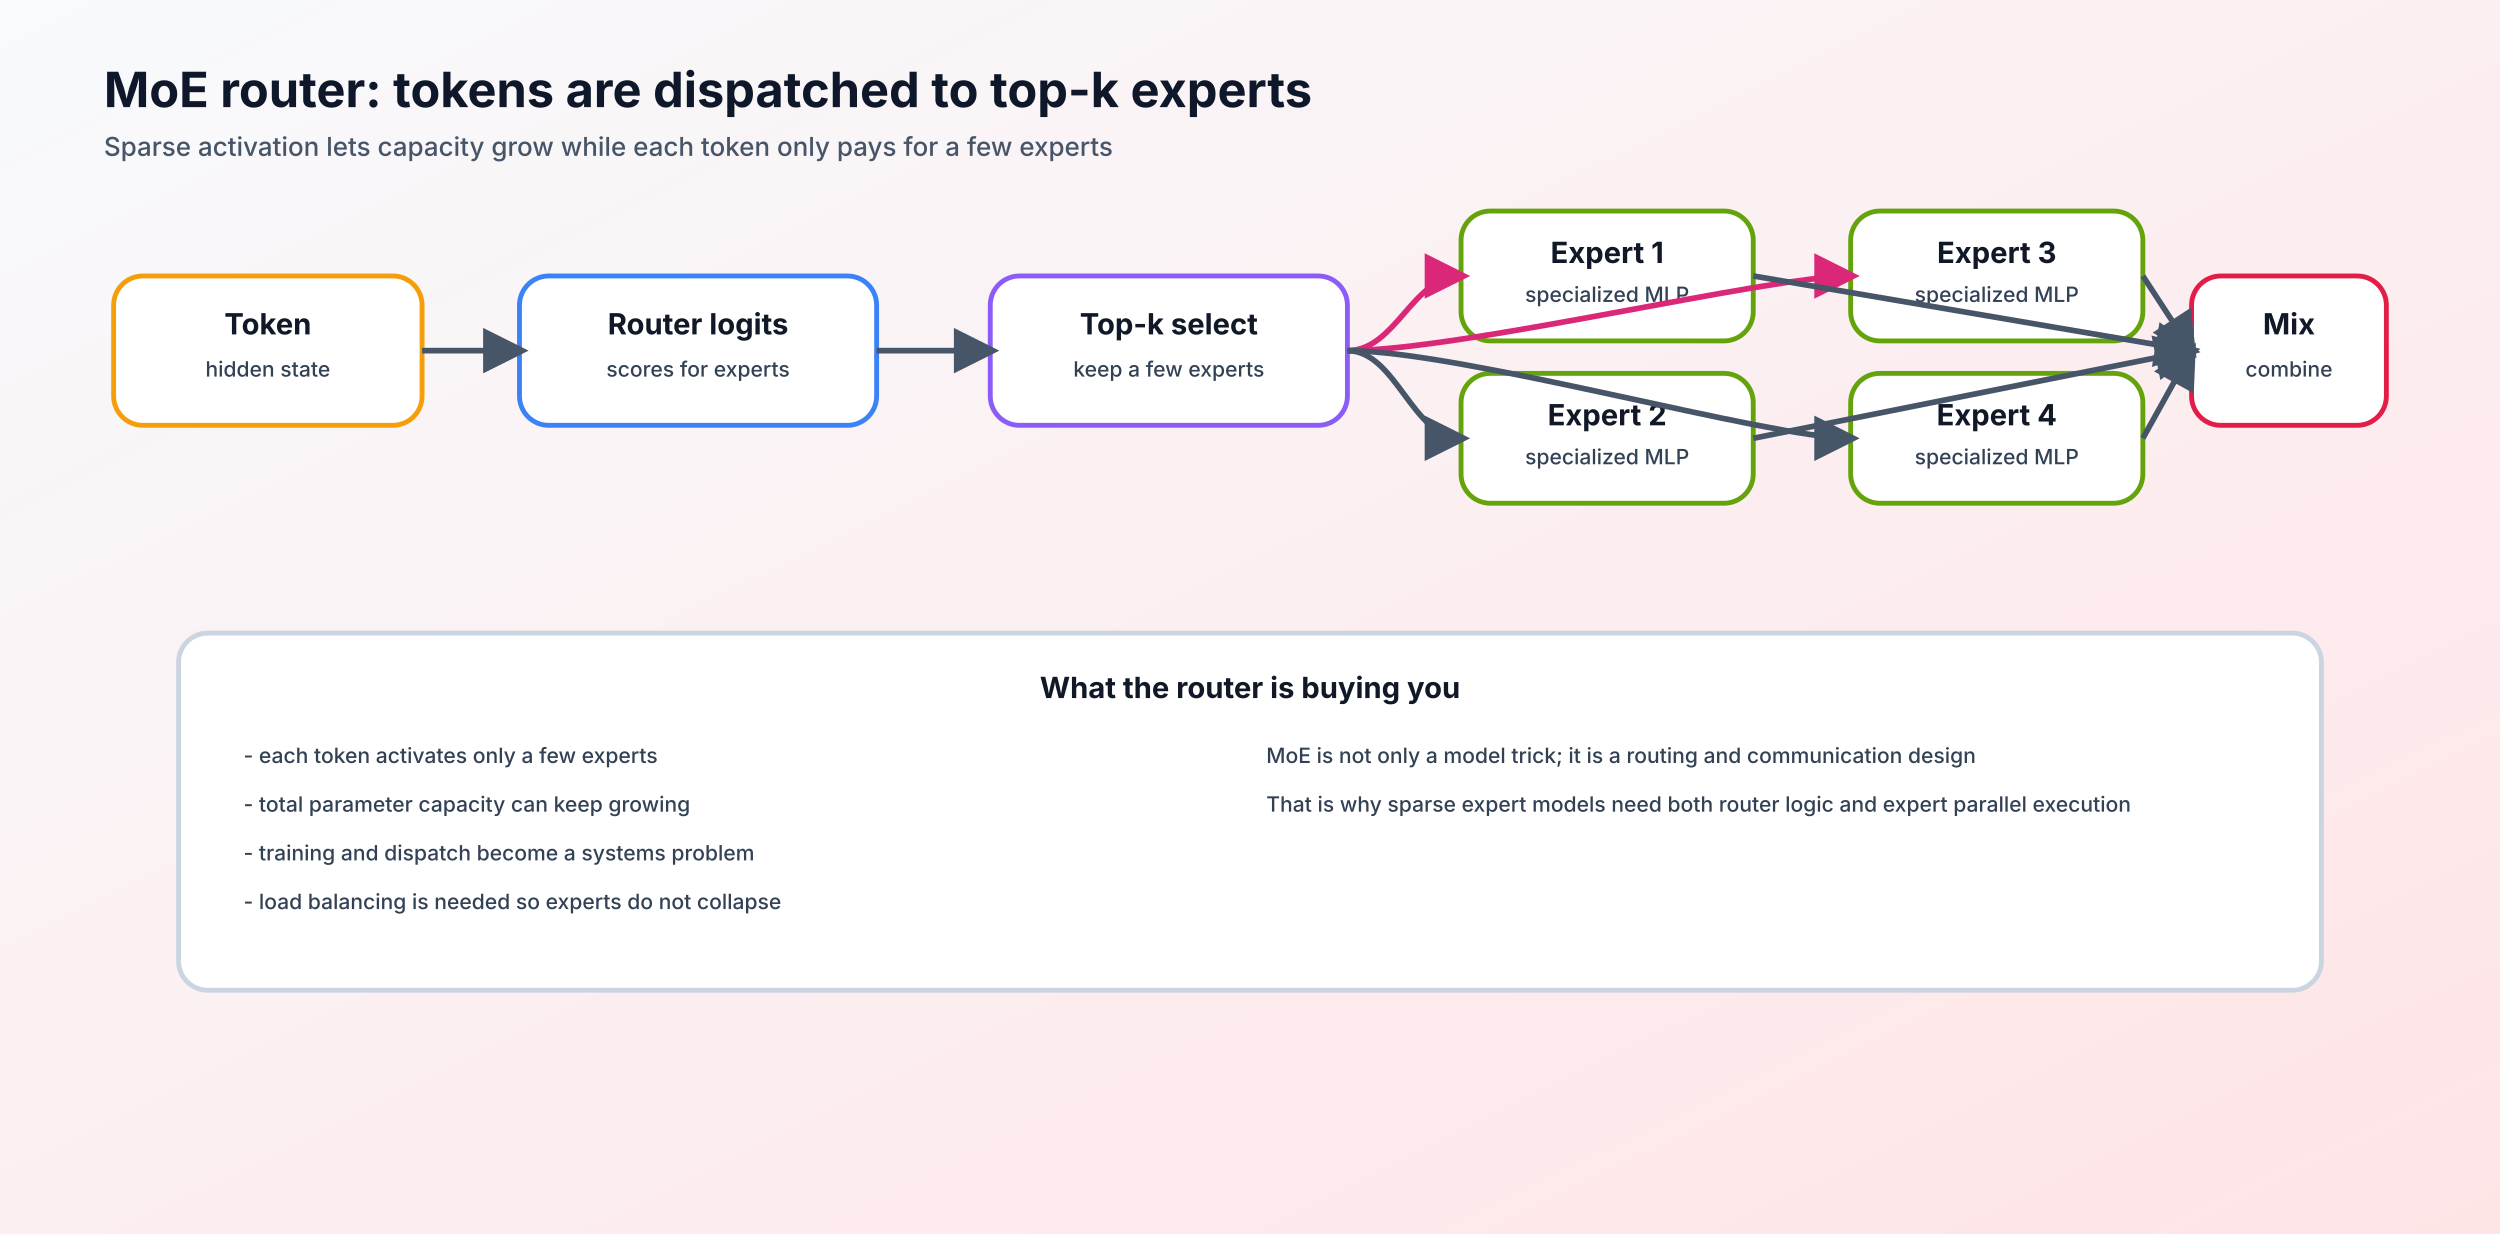
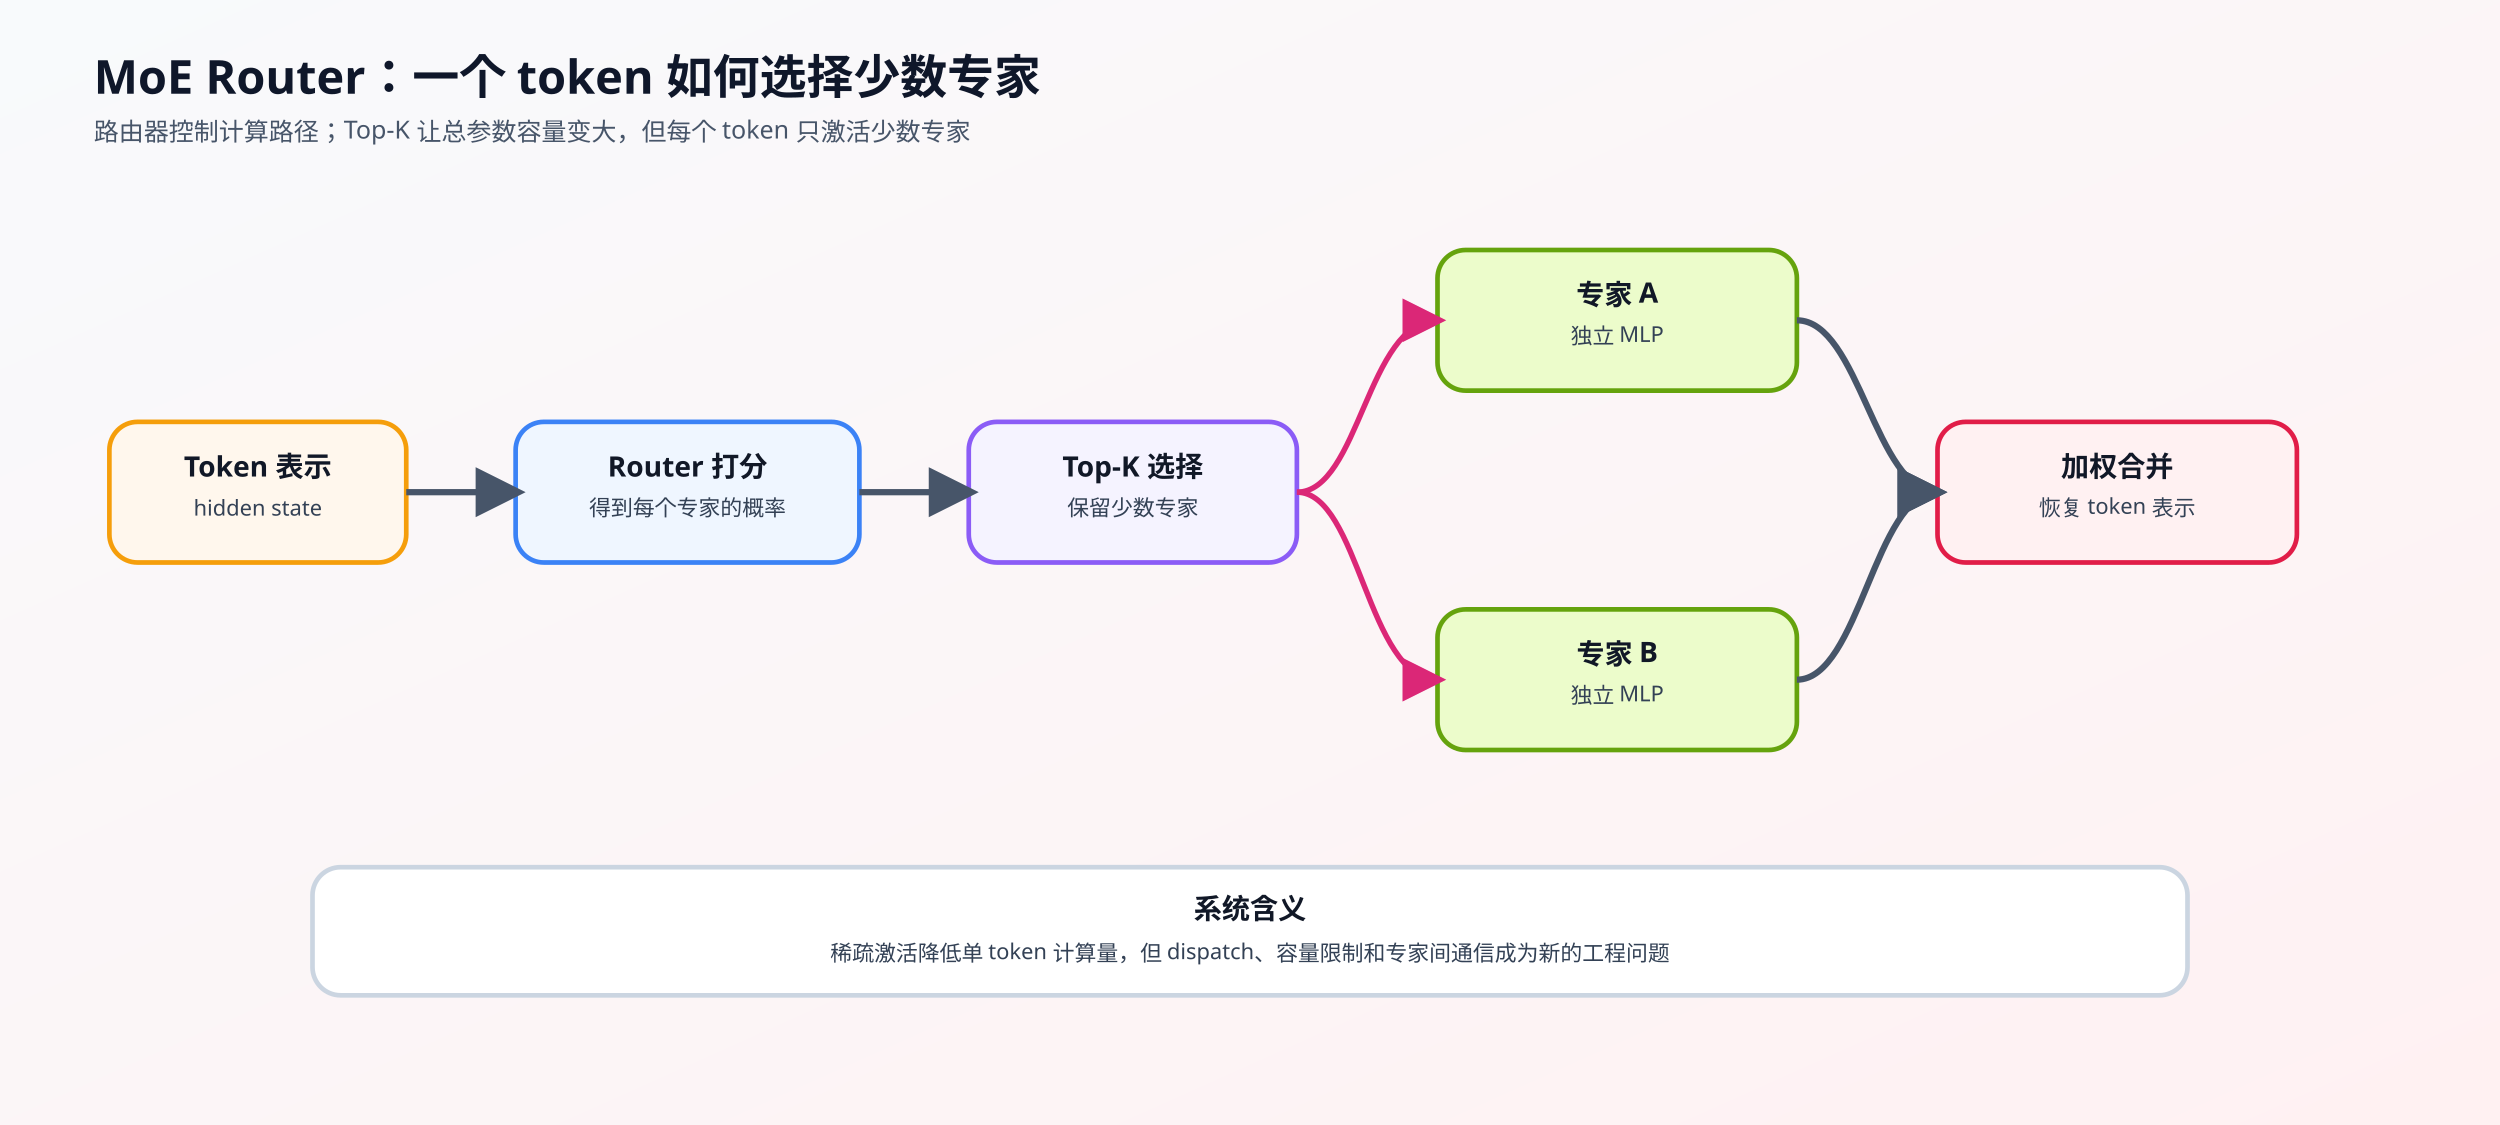
- <svg xmlns="http://www.w3.org/2000/svg" viewBox="0 0 1540 760" role="img" aria-labelledby="title desc">
+ <svg xmlns="http://www.w3.org/2000/svg" viewBox="0 0 1600 720" role="img" aria-labelledby="title desc">
  <defs>
    <linearGradient id="bg" x1="0" x2="1" y1="0" y2="1">
      <stop offset="0%" stop-color="#f8fafc" />
-       <stop offset="100%" stop-color="#ffe4e6" />
+       <stop offset="100%" stop-color="#fff1f2" />
    </linearGradient>
    <style>
-       .title { font: 700 30px "Inter", "Noto Sans SC", sans-serif; fill: #0f172a; }
-       .sub { font: 500 16px "Inter", "Noto Sans SC", sans-serif; fill: #475569; }
-       .box { fill: #ffffff; stroke-width: 3; rx: 18; ry: 18; }
-       .label { font: 700 18px "Inter", "Noto Sans SC", sans-serif; fill: #111827; }
-       .small { font: 500 13px "Inter", "Noto Sans SC", sans-serif; fill: #334155; }
-       .arrow { stroke: #475569; stroke-width: 3.5; fill: none; marker-end: url(#arrow); }
-       .pink { stroke: #db2777; stroke-width: 3.5; fill: none; marker-end: url(#arrowPink); }
+       .title { font-family: "Noto Sans SC", "Microsoft YaHei", sans-serif; font-size: 30px; font-weight: 700; fill: #0f172a; }
+       .sub { font-family: "Noto Sans SC", "Microsoft YaHei", sans-serif; font-size: 16px; font-weight: 500; fill: #475569; }
+       .label { font-family: "Noto Sans SC", "Microsoft YaHei", sans-serif; font-size: 18px; font-weight: 700; fill: #111827; }
+       .small { font-family: "Noto Sans SC", "Microsoft YaHei", sans-serif; font-size: 14px; font-weight: 500; fill: #334155; }
+       .box { stroke-width: 3; rx: 18; ry: 18; }
+       .flow { stroke: #475569; stroke-width: 4; fill: none; marker-end: url(#arrow); }
+       .route { stroke: #db2777; stroke-width: 3.5; fill: none; marker-end: url(#arrowPink); }
    </style>
    <marker id="arrow" viewBox="0 0 10 10" refX="8" refY="5" markerWidth="8" markerHeight="8" orient="auto">
-       <path d="M 0 0 L 10 5 L 0 10 z" fill="#475569" />
+       <path d="M0 0 L10 5 L0 10 Z" fill="#475569" />
    </marker>
    <marker id="arrowPink" viewBox="0 0 10 10" refX="8" refY="5" markerWidth="8" markerHeight="8" orient="auto">
-       <path d="M 0 0 L 10 5 L 0 10 z" fill="#db2777" />
+       <path d="M0 0 L10 5 L0 10 Z" fill="#db2777" />
    </marker>
  </defs>
-   <rect width="1540" height="760" fill="url(#bg)" />
-   <text x="64" y="66" class="title">MoE router: tokens are dispatched to top-k experts</text>
-   <text x="64" y="96" class="sub">Sparse activation lets capacity grow while each token only pays for a few experts</text>
-   <rect x="70" y="170" width="190" height="92" class="box" fill="#fff7ed" stroke="#f59e0b" />
-   <text x="165" y="206" text-anchor="middle" class="label">Token</text>
-   <text x="165" y="232" text-anchor="middle" class="small">hidden state</text>
-   <rect x="320" y="170" width="220" height="92" class="box" fill="#eff6ff" stroke="#3b82f6" />
-   <text x="430" y="206" text-anchor="middle" class="label">Router logits</text>
-   <text x="430" y="232" text-anchor="middle" class="small">scores for experts</text>
-   <rect x="610" y="170" width="220" height="92" class="box" fill="#f5f3ff" stroke="#8b5cf6" />
-   <text x="720" y="206" text-anchor="middle" class="label">Top-k select</text>
-   <text x="720" y="232" text-anchor="middle" class="small">keep a few experts</text>
-   <rect x="900" y="130" width="180" height="80" class="box" fill="#ecfccb" stroke="#65a30d" />
-   <text x="990" y="162" text-anchor="middle" class="label">Expert 1</text>
-   <text x="990" y="186" text-anchor="middle" class="small">specialized MLP</text>
-   <rect x="900" y="230" width="180" height="80" class="box" fill="#ecfccb" stroke="#65a30d" />
-   <text x="990" y="262" text-anchor="middle" class="label">Expert 2</text>
-   <text x="990" y="286" text-anchor="middle" class="small">specialized MLP</text>
-   <rect x="1140" y="130" width="180" height="80" class="box" fill="#ecfccb" stroke="#65a30d" />
-   <text x="1230" y="162" text-anchor="middle" class="label">Expert 3</text>
-   <text x="1230" y="186" text-anchor="middle" class="small">specialized MLP</text>
-   <rect x="1140" y="230" width="180" height="80" class="box" fill="#ecfccb" stroke="#65a30d" />
-   <text x="1230" y="262" text-anchor="middle" class="label">Expert 4</text>
-   <text x="1230" y="286" text-anchor="middle" class="small">specialized MLP</text>
-   <rect x="1350" y="170" width="120" height="92" class="box" fill="#fff1f2" stroke="#e11d48" />
-   <text x="1410" y="206" text-anchor="middle" class="label">Mix</text>
-   <text x="1410" y="232" text-anchor="middle" class="small">combine</text>
-   <path d="M 260 216 L 320 216" class="arrow" />
-   <path d="M 540 216 L 610 216" class="arrow" />
-   <path d="M 830 216 C 860 216 870 170 900 170" class="pink" />
-   <path d="M 830 216 C 860 216 870 270 900 270" class="arrow" />
-   <path d="M 830 216 C 900 216 1090 170 1140 170" class="pink" />
-   <path d="M 830 216 C 900 216 1090 270 1140 270" class="arrow" />
-   <path d="M 1080 170 L 1350 216" class="arrow" />
-   <path d="M 1320 170 L 1350 216" class="arrow" />
-   <path d="M 1080 270 L 1350 216" class="arrow" />
-   <path d="M 1320 270 L 1350 216" class="arrow" />
-   <rect x="110" y="390" width="1320" height="220" class="box" fill="#ffffff" stroke="#cbd5e1" />
-   <text x="770" y="430" text-anchor="middle" class="label">What the router is buying you</text>
-   <text x="150" y="470" class="small">- each token activates only a few experts</text>
-   <text x="150" y="500" class="small">- total parameter capacity can keep growing</text>
-   <text x="150" y="530" class="small">- training and dispatch become a systems problem</text>
-   <text x="150" y="560" class="small">- load balancing is needed so experts do not collapse</text>
-   <text x="780" y="470" class="small">MoE is not only a model trick; it is a routing and communication design</text>
-   <text x="780" y="500" class="small">That is why sparse expert models need both router logic and expert parallel execution</text>
+   <rect width="1600" height="720" fill="url(#bg)" />
+   <text x="60" y="60" class="title">MoE Router：一个 token 如何选择少数专家</text>
+   <text x="60" y="90" class="sub">路由器控制计算路径；Top-K 让总参数容量变大，但每个 token 只激活少数专家</text>
+   <rect x="70" y="270" width="190" height="90" class="box" fill="#fff7ed" stroke="#f59e0b" />
+   <text x="165" y="305" text-anchor="middle" class="label">Token 表示</text>
+   <text x="165" y="330" text-anchor="middle" class="small">hidden state</text>
+   <rect x="330" y="270" width="220" height="90" class="box" fill="#eff6ff" stroke="#3b82f6" />
+   <text x="440" y="305" text-anchor="middle" class="label">Router 打分</text>
+   <text x="440" y="330" text-anchor="middle" class="small">得到每个专家的概率</text>
+   <rect x="620" y="270" width="210" height="90" class="box" fill="#f5f3ff" stroke="#8b5cf6" />
+   <text x="725" y="305" text-anchor="middle" class="label">Top-K 选择</text>
+   <text x="725" y="330" text-anchor="middle" class="small">保留少数专家</text>
+   <rect x="920" y="160" width="230" height="90" class="box" fill="#ecfccb" stroke="#65a30d" />
+   <text x="1035" y="195" text-anchor="middle" class="label">专家 A</text>
+   <text x="1035" y="220" text-anchor="middle" class="small">独立 MLP</text>
+   <rect x="920" y="390" width="230" height="90" class="box" fill="#ecfccb" stroke="#65a30d" />
+   <text x="1035" y="425" text-anchor="middle" class="label">专家 B</text>
+   <text x="1035" y="450" text-anchor="middle" class="small">独立 MLP</text>
+   <rect x="1240" y="270" width="230" height="90" class="box" fill="#fff1f2" stroke="#e11d48" />
+   <text x="1355" y="305" text-anchor="middle" class="label">加权合并</text>
+   <text x="1355" y="330" text-anchor="middle" class="small">恢复 token 表示</text>
+   <path d="M260 315 L330 315" class="flow" />
+   <path d="M550 315 L620 315" class="flow" />
+   <path d="M830 315 C870 315 875 205 920 205" class="route" />
+   <path d="M830 315 C870 315 875 435 920 435" class="route" />
+   <path d="M1150 205 C1190 205 1200 315 1240 315" class="flow" />
+   <path d="M1150 435 C1190 435 1200 315 1240 315" class="flow" />
+   <rect x="200" y="555" width="1200" height="82" class="box" fill="#ffffff" stroke="#cbd5e1" />
+   <text x="800" y="588" text-anchor="middle" class="label">系统含义</text>
+   <text x="800" y="615" text-anchor="middle" class="small">稀疏激活降低单 token 计算量，但 dispatch、容量限制和专家间通信成为新的工程问题</text>
</svg>
